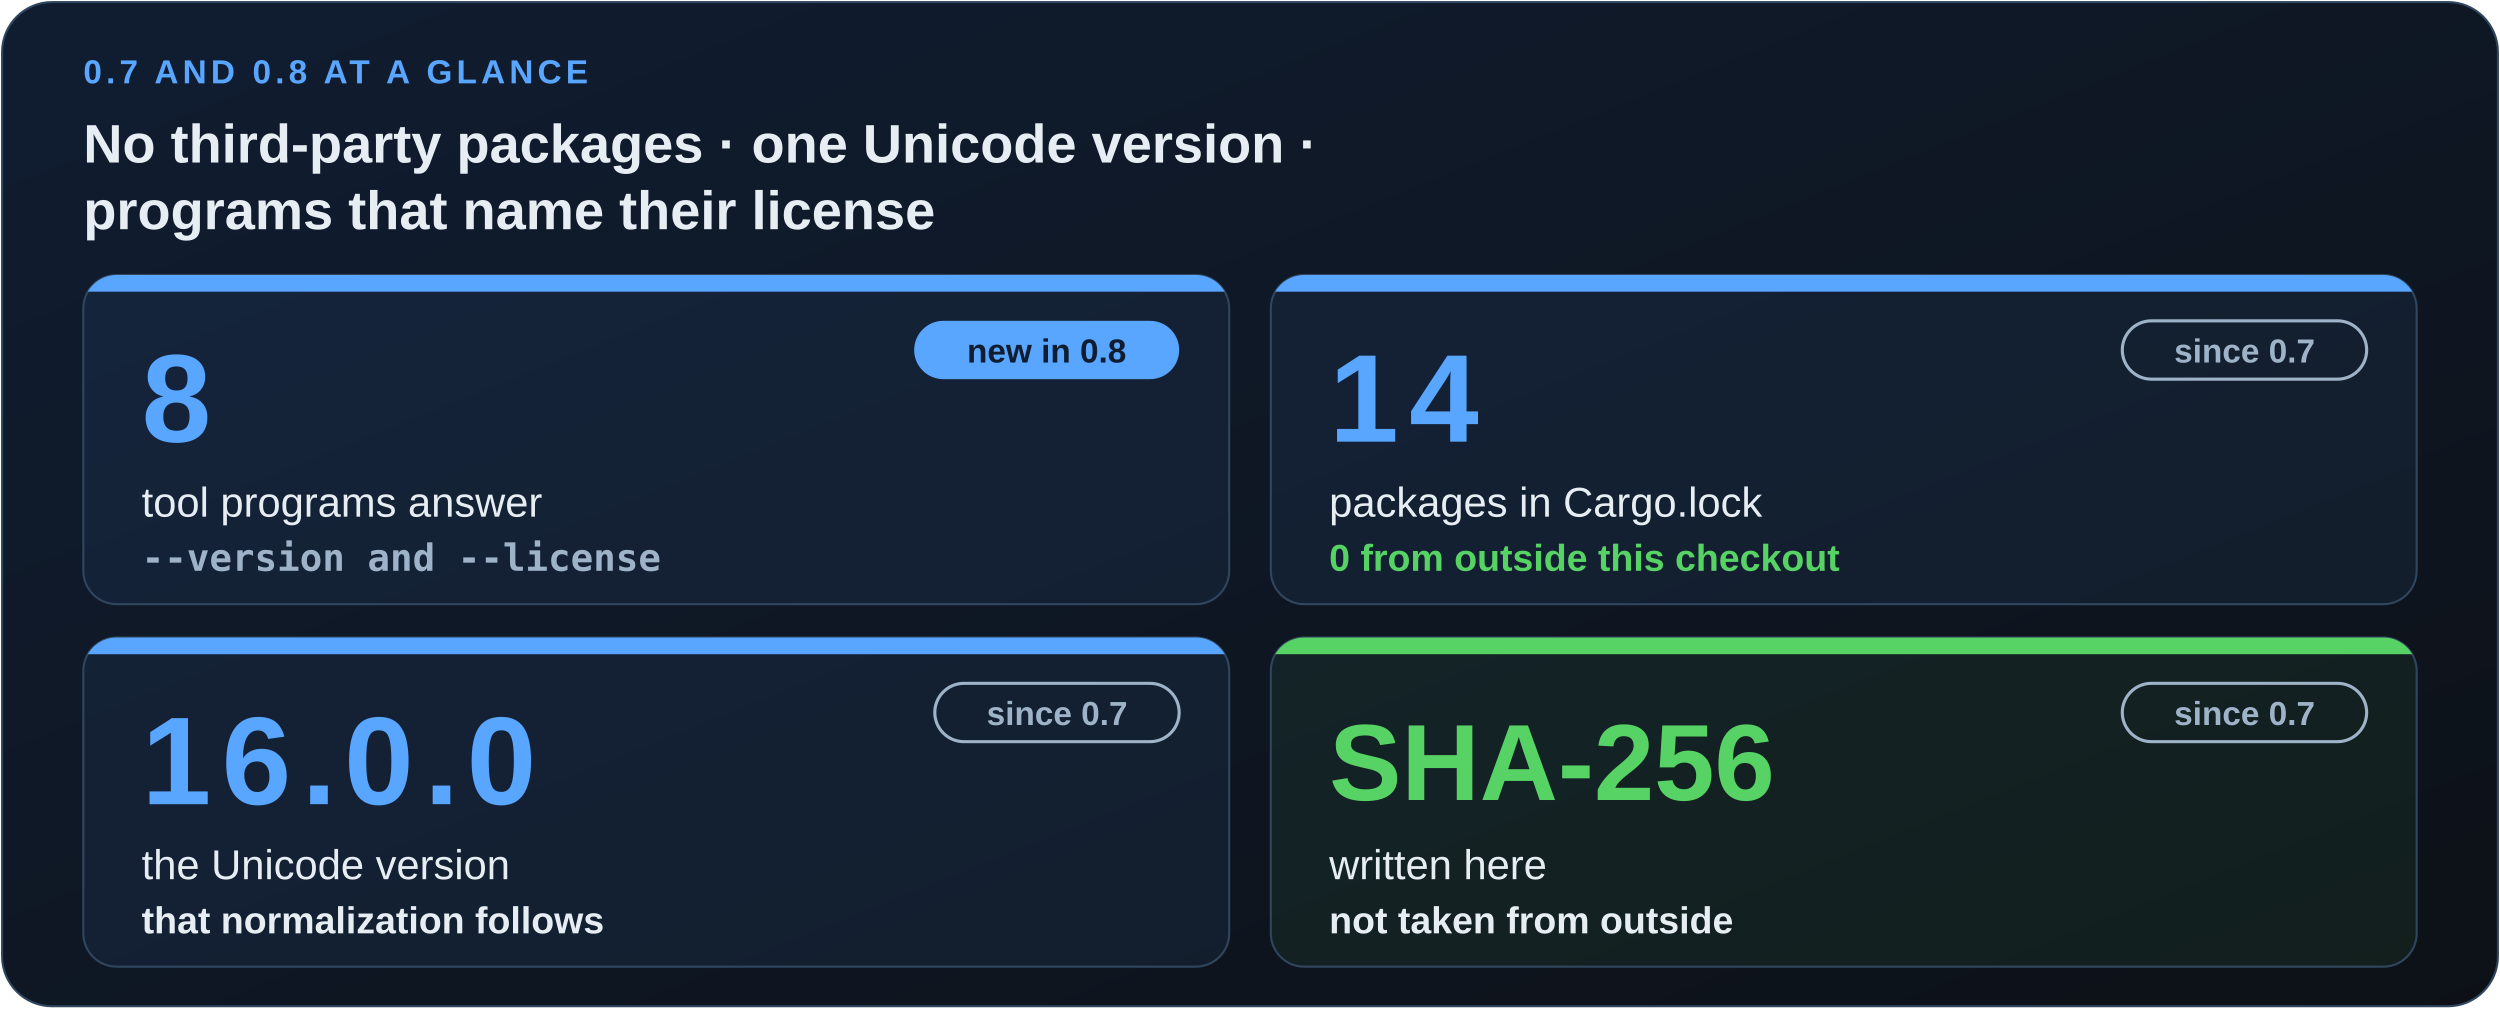
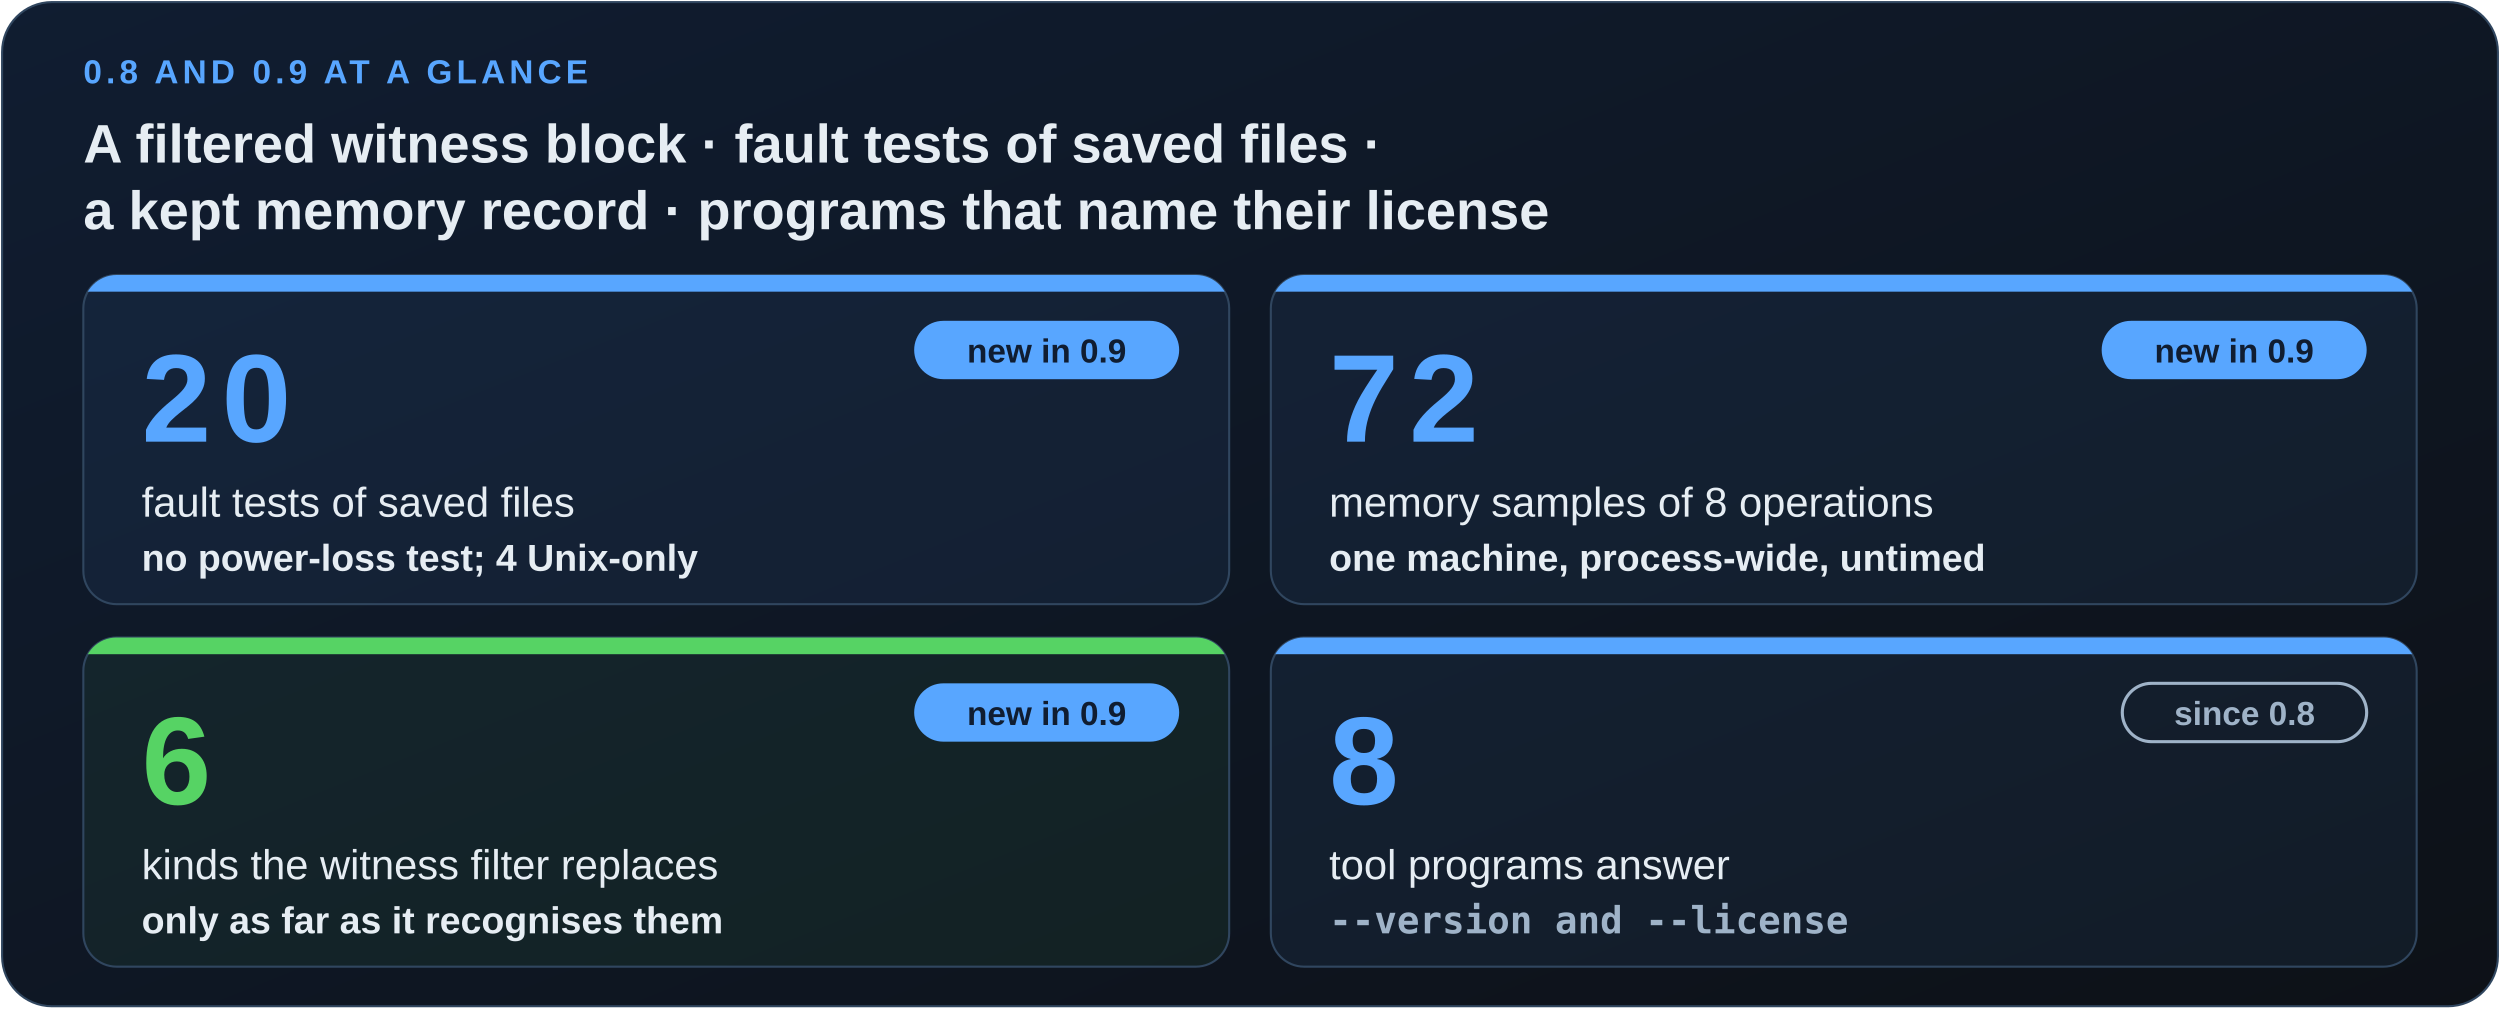
<svg xmlns="http://www.w3.org/2000/svg" width="1200" height="484" viewBox="0 0 1200 484" role="img" aria-labelledby="t d">
  <style>
text{font-family:Arial,Helvetica,sans-serif;fill:#e6edf3}
.mono{font-family:ui-monospace,Consolas,"DejaVu Sans Mono",monospace;fill:#9fb3c8}
.kick{font-size:13px;font-weight:700;letter-spacing:2px;fill:#58a6ff}
- .kick{font-size:16px}.gt{animation:glrise .7s cubic-bezier(.2,.8,.2,1) both}.gp{animation:glpop .8s cubic-bezier(.2,.8,.2,1) both;transform-box:fill-box;transform-origin:left bottom}.rl{animation-duration:1.4s;animation-timing-function:cubic-bezier(.2,.8,.2,1);animation-fill-mode:both}.ro60s8{animation-name:ro60s8}@keyframes ro60s8{from{transform:translateY(528.0px)}}.ro60s1{animation-name:ro60s1}@keyframes ro60s1{from{transform:translateY(66.0px)}}.ro60s4{animation-name:ro60s4}@keyframes ro60s4{from{transform:translateY(264.0px)}}.ro60s6{animation-name:ro60s6}@keyframes ro60s6{from{transform:translateY(396.0px)}}.ro60s10{animation-name:ro60s10}@keyframes ro60s10{from{transform:translateY(660.0px)}}@keyframes glrise{from{opacity:0;transform:translateY(26px)}to{opacity:1;transform:none}}@keyframes glpop{0%{opacity:0;transform:scale(.6)}70%{opacity:1;transform:scale(1.06)}to{opacity:1;transform:none}}.mut{fill:#9fb3c8}.b{font-weight:700}@media (prefers-reduced-motion:reduce){.gt,.gp,.rl,.ro60s8,.ro60s1,.ro60s4,.ro60s6,.ro60s10{animation:none}}
+ .kick{font-size:16px}.gt{animation:glrise .7s cubic-bezier(.2,.8,.2,1) both}.gp{animation:glpop .8s cubic-bezier(.2,.8,.2,1) both;transform-box:fill-box;transform-origin:left bottom}.rl{animation-duration:1.4s;animation-timing-function:cubic-bezier(.2,.8,.2,1);animation-fill-mode:both}.ro60s2{animation-name:ro60s2}@keyframes ro60s2{from{transform:translateY(132.0px)}}.ro60s10{animation-name:ro60s10}@keyframes ro60s10{from{transform:translateY(660.0px)}}.ro60s7{animation-name:ro60s7}@keyframes ro60s7{from{transform:translateY(462.0px)}}.ro60s6{animation-name:ro60s6}@keyframes ro60s6{from{transform:translateY(396.0px)}}.ro60s8{animation-name:ro60s8}@keyframes ro60s8{from{transform:translateY(528.0px)}}@keyframes glrise{from{opacity:0;transform:translateY(26px)}to{opacity:1;transform:none}}@keyframes glpop{0%{opacity:0;transform:scale(.6)}70%{opacity:1;transform:scale(1.06)}to{opacity:1;transform:none}}.mut{fill:#9fb3c8}.b{font-weight:700}@media (prefers-reduced-motion:reduce){.gt,.gp,.rl,.ro60s2,.ro60s10,.ro60s7,.ro60s6,.ro60s8{animation:none}}
</style>
  <defs>
    <linearGradient id="bg" x2="1" y2="1">
      <stop stop-color="#101d31" />
      <stop offset="1" stop-color="#0d1117" />
    </linearGradient>
    <clipPath id="card">
      <rect x="1" y="1" width="1198" height="482" rx="24" />
    </clipPath>
  </defs>
  <rect x="1" y="1" width="1198" height="482" rx="24" fill="url(#bg)" stroke="#30465f" />
-   <text class="kick" x="40" y="40">0.7 AND 0.8 AT A GLANCE</text>
-   <text x="40" y="78" font-size="26" class="b">No third-party packages · one Unicode version ·</text>
-   <text x="40" y="110" font-size="26" class="b">programs that name their license</text>
+   <text class="kick" x="40" y="40">0.8 AND 0.9 AT A GLANCE</text>
+   <text x="40" y="78" font-size="26" class="b">A filtered witness block · fault tests of saved files ·</text>
+   <text x="40" y="110" font-size="26" class="b">a kept memory record · programs that name their license</text>
  <g class="gt" style="animation-delay:0.15s">
    <clipPath id="gtile0">
      <rect x="40" y="132" width="550" height="158" rx="16" />
    </clipPath>
    <rect x="40" y="132" width="550" height="158" rx="16" fill="#58a6ff" fill-opacity=".07" stroke="#30465f" />
    <rect x="40" y="132" width="550" height="8" fill="#58a6ff" clip-path="url(#gtile0)" />
    <rect x="438.8" y="154" width="127.2" height="28" rx="14" fill="#58a6ff" />
-     <text x="502.4" y="174" font-size="16" class="b" text-anchor="middle" style="fill:#101d31">new in 0.8</text>
-     <g class="roll" aria-label="8" font-size="60" font-weight="700" style="fill:#58a6ff">
+     <text x="502.4" y="174" font-size="16" class="b" text-anchor="middle" style="fill:#101d31">new in 0.9</text>
+     <g class="roll" aria-label="20" font-size="60" font-weight="700" style="fill:#58a6ff">
      <clipPath id="glroll0">
        <rect x="65.6" y="156.8" width="43.2" height="69.6" />
      </clipPath>
      <g clip-path="url(#glroll0)">
-         <g class="rl ro60s8" style="animation-delay:0.45s">
-           <text x="68.0" y="-316.0" style="fill:#58a6ff">0</text>
-           <text x="68.0" y="-250.0" style="fill:#58a6ff">1</text>
-           <text x="68.0" y="-184.0" style="fill:#58a6ff">2</text>
-           <text x="68.0" y="-118.0" style="fill:#58a6ff">3</text>
-           <text x="68.0" y="-52.0" style="fill:#58a6ff">4</text>
-           <text x="68.0" y="14.0" style="fill:#58a6ff">5</text>
-           <text x="68.0" y="80.0" style="fill:#58a6ff">6</text>
-           <text x="68.0" y="146.0" style="fill:#58a6ff">7</text>
-           <text class="rf" x="68.0" y="212.0" style="fill:#58a6ff">8</text>
+         <g class="rl ro60s2" style="animation-delay:0.45s">
+           <text x="68.0" y="80.0" style="fill:#58a6ff">0</text>
+           <text x="68.0" y="146.0" style="fill:#58a6ff">1</text>
+           <text class="rf" x="68.0" y="212.0" style="fill:#58a6ff">2</text>
+         </g>
+       </g>
+       <clipPath id="glroll1">
+         <rect x="104.0" y="156.8" width="43.2" height="69.6" />
+       </clipPath>
+       <g clip-path="url(#glroll1)">
+         <g class="rl ro60s10" style="animation-delay:0.53s">
+           <text x="106.4" y="-448.0" style="fill:#58a6ff">0</text>
+           <text x="106.4" y="-382.0" style="fill:#58a6ff">1</text>
+           <text x="106.4" y="-316.0" style="fill:#58a6ff">2</text>
+           <text x="106.4" y="-250.0" style="fill:#58a6ff">3</text>
+           <text x="106.4" y="-184.0" style="fill:#58a6ff">4</text>
+           <text x="106.4" y="-118.0" style="fill:#58a6ff">5</text>
+           <text x="106.4" y="-52.0" style="fill:#58a6ff">6</text>
+           <text x="106.4" y="14.0" style="fill:#58a6ff">7</text>
+           <text x="106.4" y="80.0" style="fill:#58a6ff">8</text>
+           <text x="106.4" y="146.0" style="fill:#58a6ff">9</text>
+           <text class="rf" x="106.4" y="212.0" style="fill:#58a6ff">0</text>
        </g>
      </g>
    </g>
-     <text x="68" y="248" font-size="20">tool programs answer</text>
-     <text class="mono b" x="68" y="274" font-size="18" style="fill:#9fb3c8">--version and --license</text>
+     <text x="68" y="248" font-size="20">fault tests of saved files</text>
+     <text class="b" x="68" y="274" font-size="18" style="fill:#e6edf3">no power-loss test; 4 Unix-only</text>
  </g>
  <g class="gt" style="animation-delay:0.45s">
    <clipPath id="gtile1">
      <rect x="610" y="132" width="550" height="158" rx="16" />
    </clipPath>
    <rect x="610" y="132" width="550" height="158" rx="16" fill="#58a6ff" fill-opacity=".07" stroke="#30465f" />
    <rect x="610" y="132" width="550" height="8" fill="#58a6ff" clip-path="url(#gtile1)" />
-     <rect x="1018.7" y="154" width="117.3" height="28" rx="14" fill="none" stroke="#9fb3c8" stroke-width="1.5" />
-     <text x="1077.4" y="174" font-size="16" class="b" text-anchor="middle" style="fill:#9fb3c8">since 0.7</text>
-     <g class="roll" aria-label="14" font-size="60" font-weight="700" style="fill:#58a6ff">
-       <clipPath id="glroll1">
+     <rect x="1008.8" y="154" width="127.2" height="28" rx="14" fill="#58a6ff" />
+     <text x="1072.4" y="174" font-size="16" class="b" text-anchor="middle" style="fill:#101d31">new in 0.9</text>
+     <g class="roll" aria-label="72" font-size="60" font-weight="700" style="fill:#58a6ff">
+       <clipPath id="glroll2">
        <rect x="635.6" y="156.8" width="43.2" height="69.6" />
      </clipPath>
-       <g clip-path="url(#glroll1)">
-         <g class="rl ro60s1" style="animation-delay:0.75s">
-           <text x="638.0" y="146.0" style="fill:#58a6ff">0</text>
-           <text class="rf" x="638.0" y="212.0" style="fill:#58a6ff">1</text>
+       <g clip-path="url(#glroll2)">
+         <g class="rl ro60s7" style="animation-delay:0.75s">
+           <text x="638.0" y="-250.0" style="fill:#58a6ff">0</text>
+           <text x="638.0" y="-184.0" style="fill:#58a6ff">1</text>
+           <text x="638.0" y="-118.0" style="fill:#58a6ff">2</text>
+           <text x="638.0" y="-52.0" style="fill:#58a6ff">3</text>
+           <text x="638.0" y="14.0" style="fill:#58a6ff">4</text>
+           <text x="638.0" y="80.0" style="fill:#58a6ff">5</text>
+           <text x="638.0" y="146.0" style="fill:#58a6ff">6</text>
+           <text class="rf" x="638.0" y="212.0" style="fill:#58a6ff">7</text>
        </g>
      </g>
-       <clipPath id="glroll2">
+       <clipPath id="glroll3">
        <rect x="674.0" y="156.8" width="43.2" height="69.6" />
      </clipPath>
-       <g clip-path="url(#glroll2)">
-         <g class="rl ro60s4" style="animation-delay:0.83s">
-           <text x="676.4" y="-52.0" style="fill:#58a6ff">0</text>
-           <text x="676.4" y="14.0" style="fill:#58a6ff">1</text>
-           <text x="676.4" y="80.0" style="fill:#58a6ff">2</text>
-           <text x="676.4" y="146.0" style="fill:#58a6ff">3</text>
-           <text class="rf" x="676.4" y="212.0" style="fill:#58a6ff">4</text>
+       <g clip-path="url(#glroll3)">
+         <g class="rl ro60s2" style="animation-delay:0.83s">
+           <text x="676.4" y="80.0" style="fill:#58a6ff">0</text>
+           <text x="676.4" y="146.0" style="fill:#58a6ff">1</text>
+           <text class="rf" x="676.4" y="212.0" style="fill:#58a6ff">2</text>
        </g>
      </g>
    </g>
-     <text x="638" y="248" font-size="20">packages in Cargo.lock</text>
-     <text class="b" x="638" y="274" font-size="18" style="fill:#56d364">0 from outside this checkout</text>
+     <text x="638" y="248" font-size="20">memory samples of 8 operations</text>
+     <text class="b" x="638" y="274" font-size="18" style="fill:#e6edf3">one machine, process-wide, untimed</text>
  </g>
  <g class="gt" style="animation-delay:0.75s">
    <clipPath id="gtile2">
      <rect x="40" y="306" width="550" height="158" rx="16" />
    </clipPath>
-     <rect x="40" y="306" width="550" height="158" rx="16" fill="#58a6ff" fill-opacity=".07" stroke="#30465f" />
-     <rect x="40" y="306" width="550" height="8" fill="#58a6ff" clip-path="url(#gtile2)" />
-     <rect x="448.7" y="328" width="117.3" height="28" rx="14" fill="none" stroke="#9fb3c8" stroke-width="1.5" />
-     <text x="507.4" y="348" font-size="16" class="b" text-anchor="middle" style="fill:#9fb3c8">since 0.7</text>
-     <g class="roll" aria-label="16.0.0" font-size="60" font-weight="700" style="fill:#58a6ff">
-       <clipPath id="glroll3">
+     <rect x="40" y="306" width="550" height="158" rx="16" fill="#56d364" fill-opacity=".07" stroke="#30465f" />
+     <rect x="40" y="306" width="550" height="8" fill="#56d364" clip-path="url(#gtile2)" />
+     <rect x="438.8" y="328" width="127.2" height="28" rx="14" fill="#58a6ff" />
+     <text x="502.4" y="348" font-size="16" class="b" text-anchor="middle" style="fill:#101d31">new in 0.9</text>
+     <g class="roll" aria-label="6" font-size="60" font-weight="700" style="fill:#56d364">
+       <clipPath id="glroll4">
        <rect x="65.6" y="330.8" width="43.2" height="69.6" />
      </clipPath>
-       <g clip-path="url(#glroll3)">
-         <g class="rl ro60s1" style="animation-delay:1.05s">
-           <text x="68.0" y="320.0" style="fill:#58a6ff">0</text>
-           <text class="rf" x="68.0" y="386.0" style="fill:#58a6ff">1</text>
-         </g>
-       </g>
-       <clipPath id="glroll4">
-         <rect x="104.0" y="330.8" width="43.2" height="69.6" />
-       </clipPath>
      <g clip-path="url(#glroll4)">
-         <g class="rl ro60s6" style="animation-delay:1.13s">
-           <text x="106.4" y="-10.0" style="fill:#58a6ff">0</text>
-           <text x="106.4" y="56.0" style="fill:#58a6ff">1</text>
-           <text x="106.4" y="122.0" style="fill:#58a6ff">2</text>
-           <text x="106.4" y="188.0" style="fill:#58a6ff">3</text>
-           <text x="106.4" y="254.0" style="fill:#58a6ff">4</text>
-           <text x="106.4" y="320.0" style="fill:#58a6ff">5</text>
-           <text class="rf" x="106.4" y="386.0" style="fill:#58a6ff">6</text>
-         </g>
-       </g>
-       <text class="rf" x="144.8" y="386.0" style="fill:#58a6ff">.</text>
-       <clipPath id="glroll5">
-         <rect x="162.8" y="330.8" width="43.2" height="69.6" />
-       </clipPath>
-       <g clip-path="url(#glroll5)">
-         <g class="rl ro60s10" style="animation-delay:1.29s">
-           <text x="165.2" y="-274.0" style="fill:#58a6ff">0</text>
-           <text x="165.2" y="-208.0" style="fill:#58a6ff">1</text>
-           <text x="165.2" y="-142.0" style="fill:#58a6ff">2</text>
-           <text x="165.2" y="-76.0" style="fill:#58a6ff">3</text>
-           <text x="165.2" y="-10.0" style="fill:#58a6ff">4</text>
-           <text x="165.2" y="56.0" style="fill:#58a6ff">5</text>
-           <text x="165.2" y="122.0" style="fill:#58a6ff">6</text>
-           <text x="165.2" y="188.0" style="fill:#58a6ff">7</text>
-           <text x="165.2" y="254.0" style="fill:#58a6ff">8</text>
-           <text x="165.2" y="320.0" style="fill:#58a6ff">9</text>
-           <text class="rf" x="165.2" y="386.0" style="fill:#58a6ff">0</text>
-         </g>
-       </g>
-       <text class="rf" x="203.6" y="386.0" style="fill:#58a6ff">.</text>
-       <clipPath id="glroll6">
-         <rect x="221.6" y="330.8" width="43.2" height="69.6" />
-       </clipPath>
-       <g clip-path="url(#glroll6)">
-         <g class="rl ro60s10" style="animation-delay:1.45s">
-           <text x="224.0" y="-274.0" style="fill:#58a6ff">0</text>
-           <text x="224.0" y="-208.0" style="fill:#58a6ff">1</text>
-           <text x="224.0" y="-142.0" style="fill:#58a6ff">2</text>
-           <text x="224.0" y="-76.0" style="fill:#58a6ff">3</text>
-           <text x="224.0" y="-10.0" style="fill:#58a6ff">4</text>
-           <text x="224.0" y="56.0" style="fill:#58a6ff">5</text>
-           <text x="224.0" y="122.0" style="fill:#58a6ff">6</text>
-           <text x="224.0" y="188.0" style="fill:#58a6ff">7</text>
-           <text x="224.0" y="254.0" style="fill:#58a6ff">8</text>
-           <text x="224.0" y="320.0" style="fill:#58a6ff">9</text>
-           <text class="rf" x="224.0" y="386.0" style="fill:#58a6ff">0</text>
+         <g class="rl ro60s6" style="animation-delay:1.05s">
+           <text x="68.0" y="-10.0" style="fill:#56d364">0</text>
+           <text x="68.0" y="56.0" style="fill:#56d364">1</text>
+           <text x="68.0" y="122.0" style="fill:#56d364">2</text>
+           <text x="68.0" y="188.0" style="fill:#56d364">3</text>
+           <text x="68.0" y="254.0" style="fill:#56d364">4</text>
+           <text x="68.0" y="320.0" style="fill:#56d364">5</text>
+           <text class="rf" x="68.0" y="386.0" style="fill:#56d364">6</text>
        </g>
      </g>
    </g>
-     <text x="68" y="422" font-size="20">the Unicode version</text>
-     <text class="b" x="68" y="448" font-size="18" style="fill:#e6edf3">that normalization follows</text>
+     <text x="68" y="422" font-size="20">kinds the witness filter replaces</text>
+     <text class="b" x="68" y="448" font-size="18" style="fill:#e6edf3">only as far as it recognises them</text>
  </g>
  <g class="gt" style="animation-delay:1.05s">
    <clipPath id="gtile3">
      <rect x="610" y="306" width="550" height="158" rx="16" />
    </clipPath>
-     <rect x="610" y="306" width="550" height="158" rx="16" fill="#56d364" fill-opacity=".07" stroke="#30465f" />
-     <rect x="610" y="306" width="550" height="8" fill="#56d364" clip-path="url(#gtile3)" />
+     <rect x="610" y="306" width="550" height="158" rx="16" fill="#58a6ff" fill-opacity=".07" stroke="#30465f" />
+     <rect x="610" y="306" width="550" height="8" fill="#58a6ff" clip-path="url(#gtile3)" />
    <rect x="1018.7" y="328" width="117.3" height="28" rx="14" fill="none" stroke="#9fb3c8" stroke-width="1.5" />
-     <text x="1077.4" y="348" font-size="16" class="b" text-anchor="middle" style="fill:#9fb3c8">since 0.7</text>
-     <text class="gp" style="animation-delay:1.45s;fill:#56d364" x="638" y="384" font-size="52" font-weight="700">SHA-256</text>
-     <text x="638" y="422" font-size="20">written here</text>
-     <text class="b" x="638" y="448" font-size="18" style="fill:#e6edf3">not taken from outside</text>
+     <text x="1077.4" y="348" font-size="16" class="b" text-anchor="middle" style="fill:#9fb3c8">since 0.8</text>
+     <g class="roll" aria-label="8" font-size="60" font-weight="700" style="fill:#58a6ff">
+       <clipPath id="glroll5">
+         <rect x="635.6" y="330.8" width="43.2" height="69.6" />
+       </clipPath>
+       <g clip-path="url(#glroll5)">
+         <g class="rl ro60s8" style="animation-delay:1.35s">
+           <text x="638.0" y="-142.0" style="fill:#58a6ff">0</text>
+           <text x="638.0" y="-76.0" style="fill:#58a6ff">1</text>
+           <text x="638.0" y="-10.0" style="fill:#58a6ff">2</text>
+           <text x="638.0" y="56.0" style="fill:#58a6ff">3</text>
+           <text x="638.0" y="122.0" style="fill:#58a6ff">4</text>
+           <text x="638.0" y="188.0" style="fill:#58a6ff">5</text>
+           <text x="638.0" y="254.0" style="fill:#58a6ff">6</text>
+           <text x="638.0" y="320.0" style="fill:#58a6ff">7</text>
+           <text class="rf" x="638.0" y="386.0" style="fill:#58a6ff">8</text>
+         </g>
+       </g>
+     </g>
+     <text x="638" y="422" font-size="20">tool programs answer</text>
+     <text class="mono b" x="638" y="448" font-size="18" style="fill:#9fb3c8">--version and --license</text>
  </g>
</svg>
